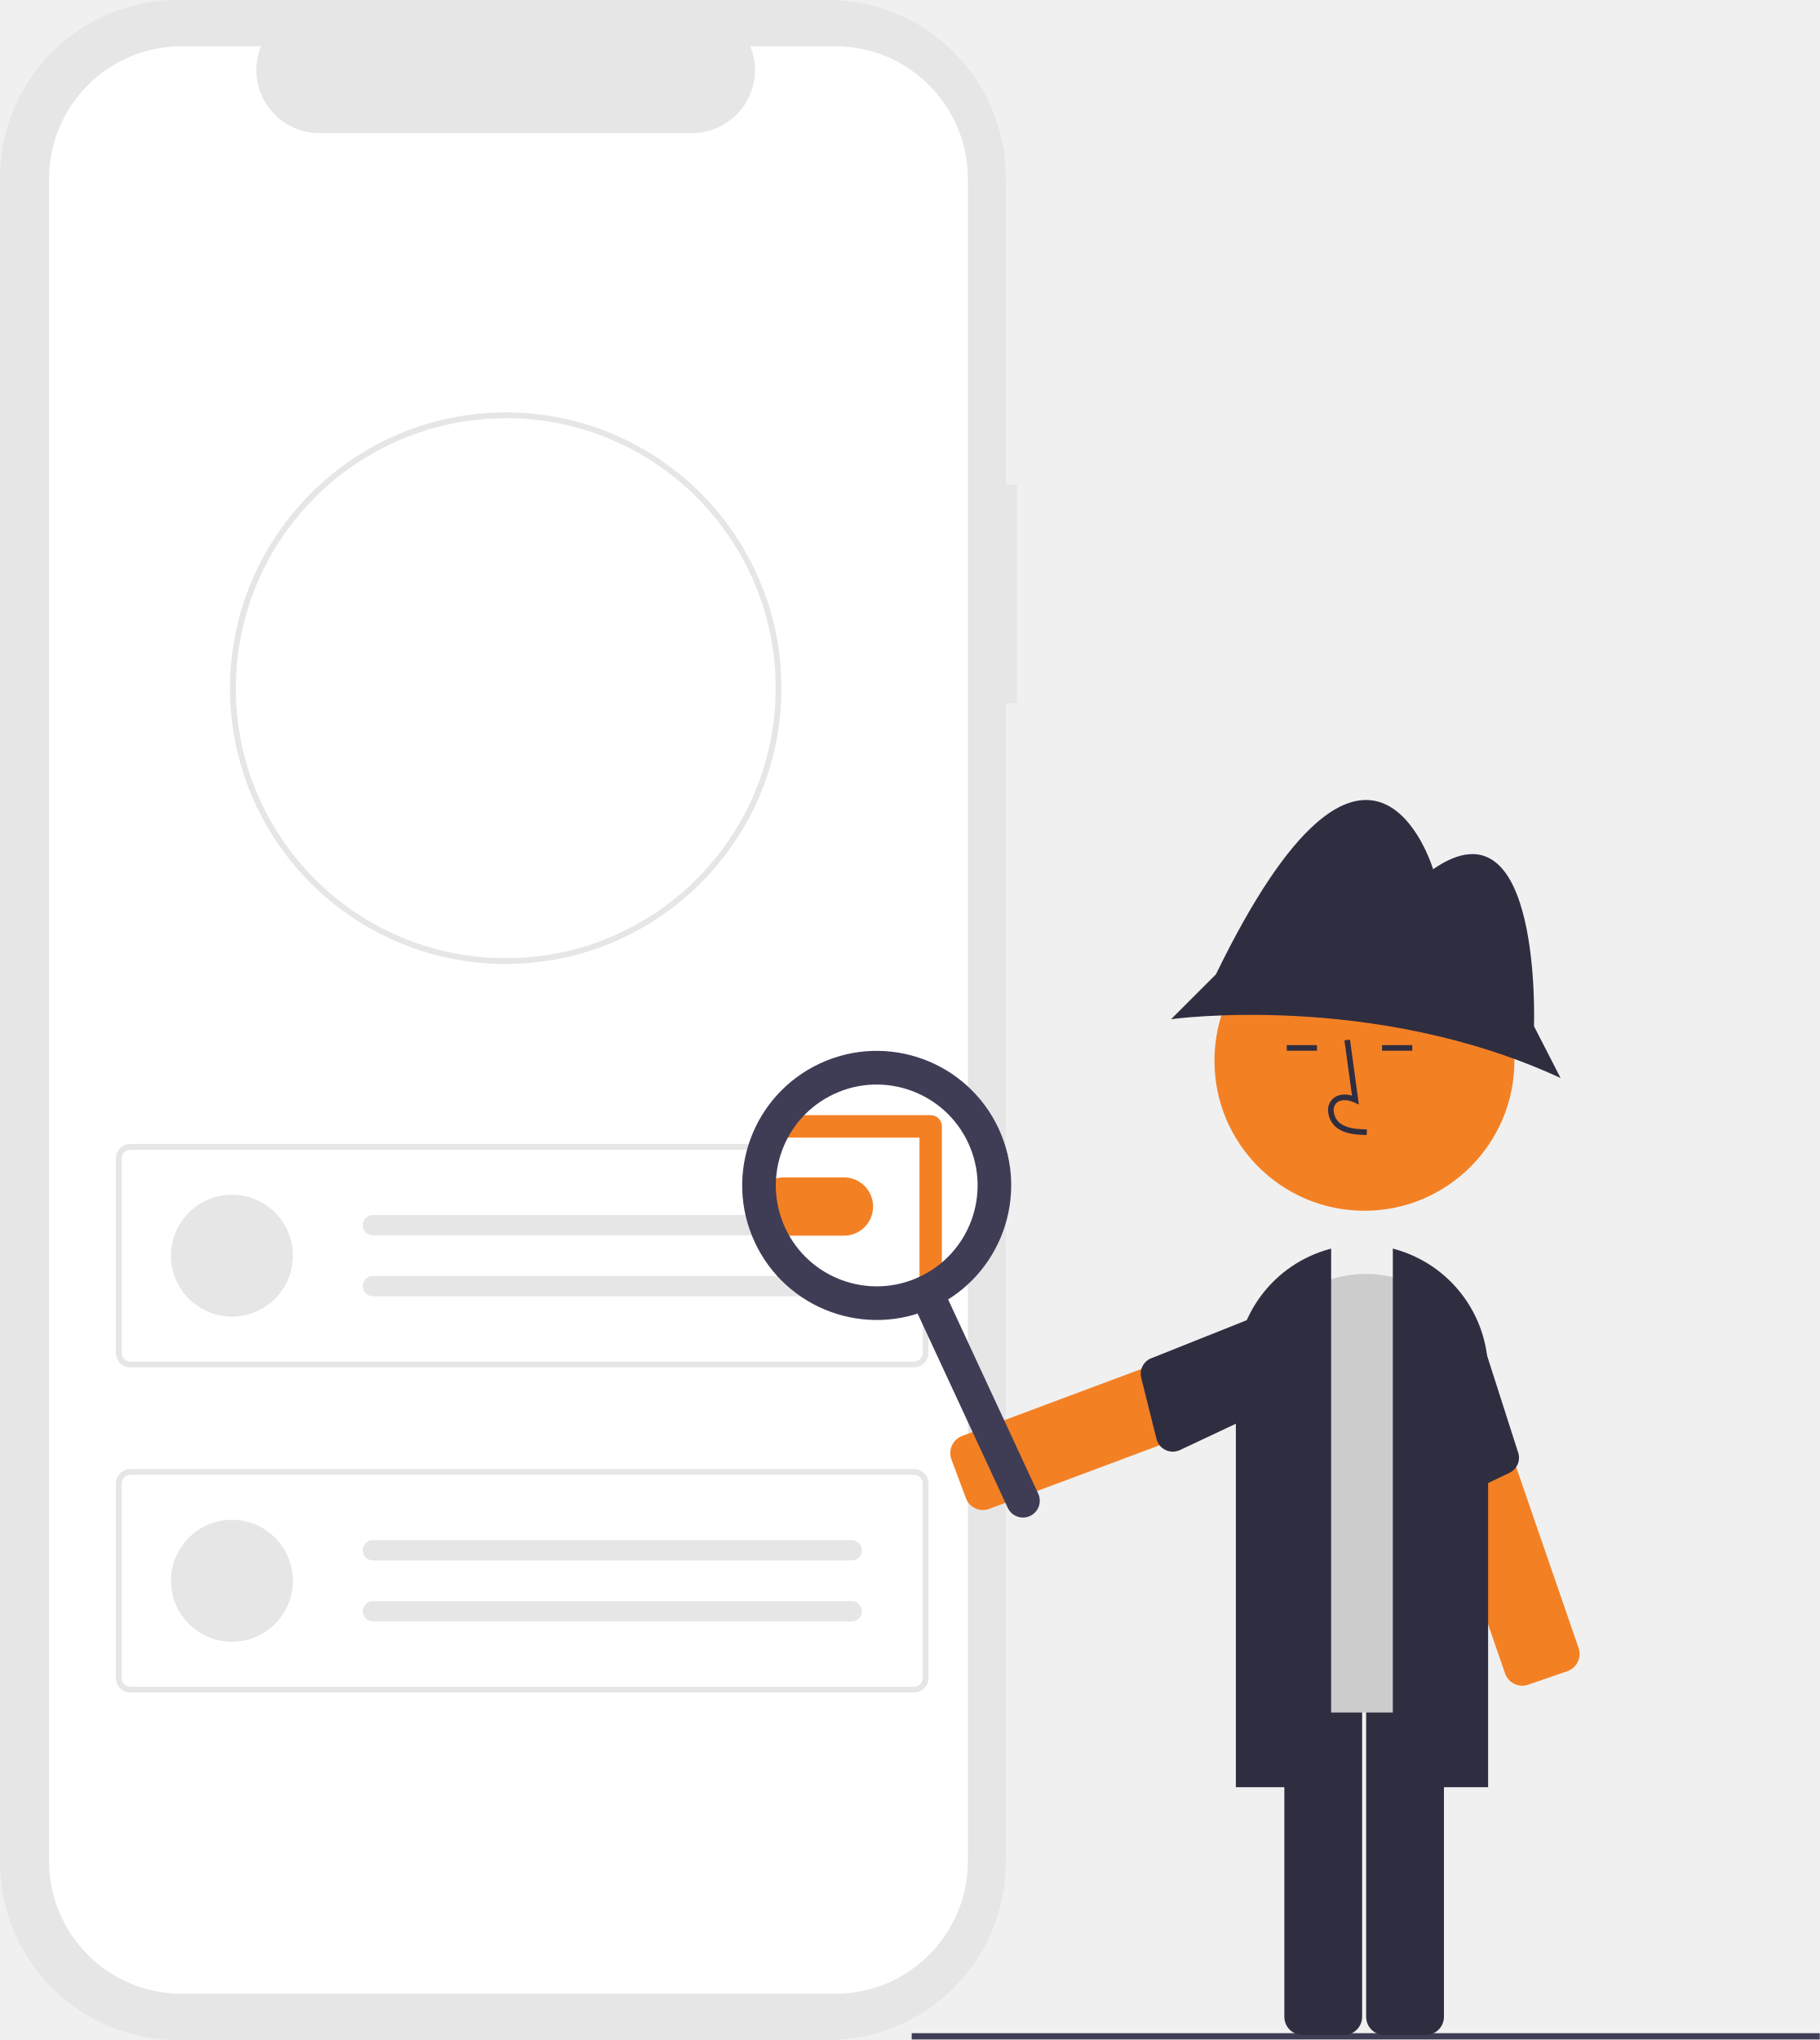
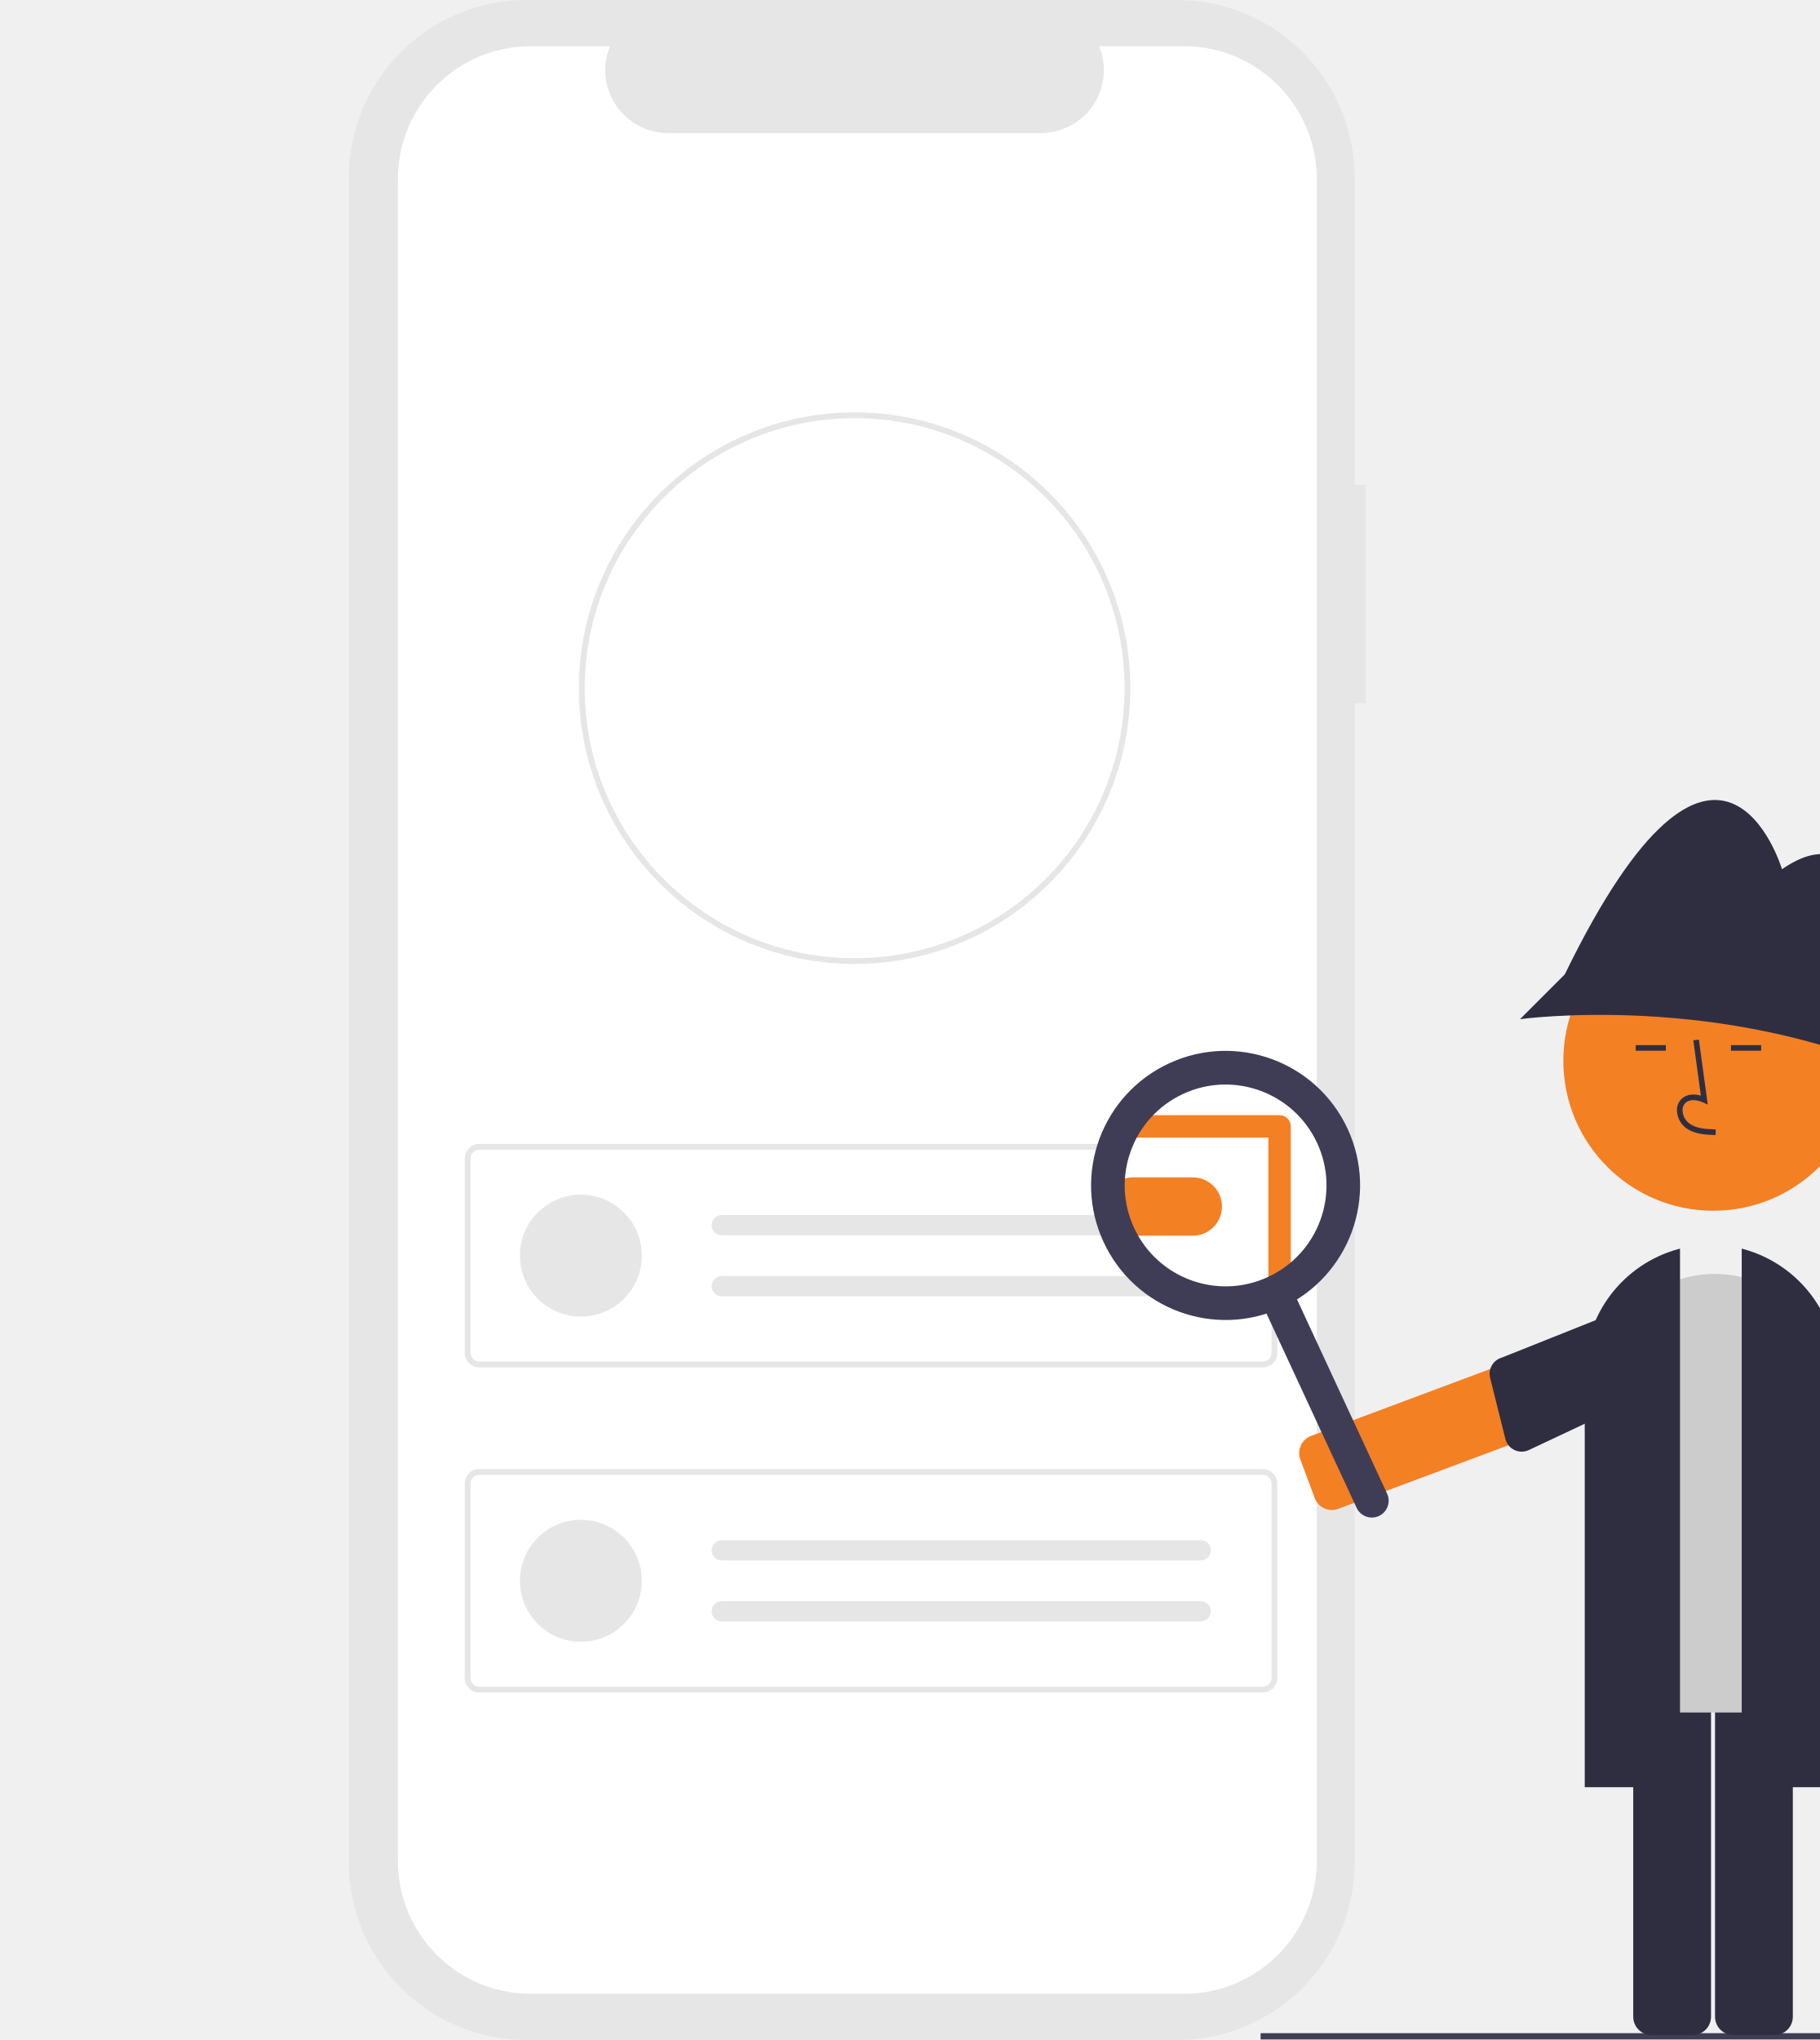
- <svg xmlns="http://www.w3.org/2000/svg" id="f52ea72b-4bf4-4ca0-b256-883445bd7321" data-name="Layer 1" width="649.378" height="727.778" viewBox="0 0 649.378 727.778">
+ <svg xmlns="http://www.w3.org/2000/svg" id="f52ea72b-4bf4-4ca0-b256-883445bd7321" data-name="Layer 1" width="649.378" height="727.778" viewBox="0 0 400.378 727.778">
  <path d="M648.2,259.058h-3.999V149.513A63.402,63.402,0,0,0,580.8,86.111H348.713a63.402,63.402,0,0,0-63.402,63.402V750.487A63.402,63.402,0,0,0,348.713,813.889H580.799a63.402,63.402,0,0,0,63.402-63.402V337.034h3.999Z" transform="translate(-285.3111 -86.11101)" fill="#e6e6e6" />
  <path d="M583.358,102.606h-30.295a22.495,22.495,0,0,1-20.827,30.991H399.276a22.495,22.495,0,0,1-20.827-30.991H350.153a47.348,47.348,0,0,0-47.348,47.348V750.046a47.348,47.348,0,0,0,47.348,47.348H583.358a47.348,47.348,0,0,0,47.348-47.348h0V149.954A47.348,47.348,0,0,0,583.358,102.606Z" transform="translate(-285.3111 -86.11101)" fill="#fff" />
  <path id="f3818c68-126c-4685-b4e0-2450731ccc2a" data-name="a2804879-ded6-4045-b20f-1f1dde9b938b" d="M611.462,573.93h-279.619a5.184,5.184,0,0,1-5.178-5.178v-69.361a5.184,5.184,0,0,1,5.178-5.178h279.619a5.184,5.184,0,0,1,5.178,5.178v69.362A5.184,5.184,0,0,1,611.462,573.93Zm-279.619-77.646a3.11,3.11,0,0,0-3.107,3.107v69.362a3.11,3.11,0,0,0,3.107,3.107h279.619a3.11,3.11,0,0,0,3.107-3.107v-69.362a3.11,3.11,0,0,0-3.107-3.107Z" transform="translate(-285.3111 -86.11101)" fill="#e6e6e6" />
  <circle id="abdb74b7-e321-430b-89c2-b563f66442fc" data-name="b9ad11c9-d8a0-4df6-8741-900b9ec46a35" cx="82.778" cy="447.96" r="21.748" fill="#e6e6e6" />
  <path id="addd02b1-b85b-481a-baea-1b0ba5ed9f4a" data-name="bd261eec-7ae0-49b0-bf26-57ff03972605" d="M418.317,519.573a3.625,3.625,0,0,0,0,7.249h170.878a3.625,3.625,0,0,0,.14-7.249l-.021-0q-.059-.001-.119,0Z" transform="translate(-285.3111 -86.11101)" fill="#e6e6e6" />
  <path id="a42dc2a4-5fb2-4ea8-b2b3-ce81bc256782" data-name="e80b4447-8c34-435b-ba6c-5300a190ab24" d="M418.317,541.321a3.625,3.625,0,0,0,0,7.249h170.878a3.625,3.625,0,0,0,.119-7.249q-.059-.001-.119,0Z" transform="translate(-285.3111 -86.11101)" fill="#e6e6e6" />
  <path id="b84687c4-e3b4-4975-8361-bf73c33c9ee5" data-name="e55fcb7d-3a3b-45d8-b167-72fb2263dd92" d="M611.462,689.92h-279.619a5.184,5.184,0,0,1-5.178-5.178v-69.361a5.184,5.184,0,0,1,5.178-5.178h279.619a5.184,5.184,0,0,1,5.178,5.178v69.362A5.184,5.184,0,0,1,611.462,689.92Zm-279.619-77.646a3.11,3.11,0,0,0-3.107,3.107v69.362a3.11,3.11,0,0,0,3.107,3.107h279.619a3.11,3.11,0,0,0,3.107-3.107v-69.362a3.11,3.11,0,0,0-3.107-3.107Z" transform="translate(-285.3111 -86.11101)" fill="#e6e6e6" />
  <circle id="fe3713e7-4e14-41f8-af1d-48b338e5371c" data-name="a50d232f-7710-43e4-8fa9-6ef0443fc454" cx="82.778" cy="563.95" r="21.748" fill="#e6e6e6" />
  <path id="e34cf46a-1d6c-4c41-b5e1-331fa5bf8d4c" data-name="e49b4965-a9e9-4371-9134-194e44e65c31" d="M418.317,635.563a3.625,3.625,0,0,0,0,7.249h170.878a3.625,3.625,0,0,0,.119-7.249q-.059-.001-.119,0Z" transform="translate(-285.3111 -86.11101)" fill="#e6e6e6" />
  <path id="e105039f-b7a6-49c8-8f81-87505f1b0ae5" data-name="abc4586a-ac92-4255-aae6-84f53baad571" d="M418.317,657.311a3.625,3.625,0,0,0,0,7.249h170.878a3.625,3.625,0,0,0,.119-7.249q-.059-.001-.119,0Z" transform="translate(-285.3111 -86.11101)" fill="#e6e6e6" />
  <path id="ad9187ec-89e0-4b9d-a4fb-dc654c09bafe" data-name="a9e593af-a319-4e97-9065-f0c2c04624d5" d="M465.768,429.995a98.343,98.343,0,0,1-98.384-98.302v-.082c0-.206,0-.423.012-.629.3-53.879,44.432-97.756,98.372-97.756a98.384,98.384,0,0,1,.022,196.768h-.022Zm0-194.7a96.519,96.519,0,0,0-96.3,95.749c-.011.22-.011.4-.011.564a96.325,96.325,0,1,0,96.337-96.313h-.026Z" transform="translate(-285.3111 -86.11101)" fill="#e6e6e6" />
  <circle cx="315.114" cy="422.842" r="40" fill="#fff" />
  <path d="M586.533,526.949c-.069,0-.137-0-.206-.002h-21.5a10.398,10.398,0,0,1-.008-20.792h21.518c.105-.002.22-.002.334,0a10.398,10.398,0,0,1-.138,20.794Z" transform="translate(-285.3111 -86.11101)" fill="#f48024" />
  <rect x="325.345" y="725.344" width="324.033" height="2.241" fill="#3f3d56" />
  <path d="M630.621,621.842a6.561,6.561,0,0,1-.63-1.259l-5.163-13.827a6.508,6.508,0,0,1,3.815-8.363l115.242-43.032a6.506,6.506,0,0,1,8.363,3.815l5.163,13.828a6.5,6.5,0,0,1-3.816,8.363l-115.241,43.032a6.507,6.507,0,0,1-7.734-2.556Z" transform="translate(-285.3111 -86.11101)" fill="#f48024" />
  <path d="M743.518,551.788l-46.863,18.687a6,6,0,0,0-4.093,7.2l5.439,21.775a6,6,0,0,0,8.376,3.975l46.992-22.119a6.011,6.011,0,0,0,3.524-7.717l-5.649-18.276A6.011,6.011,0,0,0,743.518,551.788Z" transform="translate(-285.3111 -86.11101)" fill="#2f2e41" />
  <path d="M829.28,687.45a6.507,6.507,0,0,1-6.892-4.34l-40.114-116.289a6.5,6.5,0,0,1,4.025-8.264l13.953-4.814a6.504,6.504,0,0,1,8.264,4.025l40.115,116.29a6.508,6.508,0,0,1-4.025,8.264l-13.953,4.812A6.561,6.561,0,0,1,829.28,687.45Z" transform="translate(-285.3111 -86.11101)" fill="#f48024" />
  <path d="M811.506,555.778l15.396,48.045a6,6,0,0,1-2.951,7.738l-20.26,9.657a6,6,0,0,1-8.396-3.934l-12.83-50.328a6.011,6.011,0,0,1,3.712-7.629l17.694-7.268A6.011,6.011,0,0,1,811.506,555.778Z" transform="translate(-285.3111 -86.11101)" fill="#2f2e41" />
  <path d="M764.891,812.114H750.131a6.508,6.508,0,0,1-6.5-6.5V682.599a6.508,6.508,0,0,1,6.5-6.5h14.759a6.508,6.508,0,0,1,6.5,6.5V805.614A6.508,6.508,0,0,1,764.891,812.114Z" transform="translate(-285.3111 -86.11101)" fill="#2f2e41" />
  <path d="M794.083,812.114H779.323a6.508,6.508,0,0,1-6.5-6.5V682.599a6.508,6.508,0,0,1,6.5-6.5h14.76a6.508,6.508,0,0,1,6.5,6.5V805.614A6.508,6.508,0,0,1,794.083,812.114Z" transform="translate(-285.3111 -86.11101)" fill="#2f2e41" />
  <path d="M806.247,697.062H739.184a7.008,7.008,0,0,1-7-7V581.117a40.531,40.531,0,0,1,81.062,0V690.062A7.008,7.008,0,0,1,806.247,697.062Z" transform="translate(-285.3111 -86.11101)" fill="#ccc" />
  <path d="M816.341,723.711h-34V531.556l.632.172a45.382,45.382,0,0,1,33.368,43.688Z" transform="translate(-285.3111 -86.11101)" fill="#2f2e41" />
  <path d="M760.326,723.711h-34V575.416a45.382,45.382,0,0,1,33.368-43.688l.632-.172Z" transform="translate(-285.3111 -86.11101)" fill="#2f2e41" />
  <circle cx="486.897" cy="378.421" r="53.519" fill="#f48024" />
  <path d="M832.715,452.21s3-83-36-56c0,0-22.5-75.5-77.5,37.5l-16,16s72-10,139,21Z" transform="translate(-285.3111 -86.11101)" fill="#2f2e41" />
  <path d="M773.024,491.036c-3.306-.092-7.42-.207-10.59-2.522a8.133,8.133,0,0,1-3.2-6.073,5.471,5.471,0,0,1,1.86-4.493c1.656-1.399,4.073-1.727,6.678-.961l-2.699-19.726,1.981-.271,3.173,23.19-1.655-.759c-1.918-.88-4.552-1.328-6.188.055a3.515,3.515,0,0,0-1.153,2.896,6.147,6.147,0,0,0,2.381,4.528c2.467,1.802,5.746,2.034,9.466,2.138Z" transform="translate(-285.3111 -86.11101)" fill="#2f2e41" />
  <rect x="459.192" y="372.852" width="10.772" height="2" fill="#2f2e41" />
  <rect x="493.192" y="372.852" width="10.772" height="2" fill="#2f2e41" />
  <path d="M652.882,626.944a6,6,0,0,1-7.968-2.918l-34.511-74.384a6,6,0,0,1,10.885-5.05l34.511,74.384A6,6,0,0,1,652.882,626.944Z" transform="translate(-285.3111 -86.11101)" fill="#3f3d56" />
  <path d="M617.425,546.905a4,4,0,0,1-4-4V491.953h-50a4,4,0,0,1,0-8h54a4,4,0,0,1,4,4v54.953A4,4,0,0,1,617.425,546.905Z" transform="translate(-285.3111 -86.11101)" fill="#f48024" />
  <path d="M618.371,552.56a48,48,0,1,1,23.34-63.743A48.054,48.054,0,0,1,618.371,552.56Zm-35.353-76.198a36,36,0,1,0,47.808,17.505A36.041,36.041,0,0,0,583.018,476.362Z" transform="translate(-285.3111 -86.11101)" fill="#3f3d56" />
</svg>
